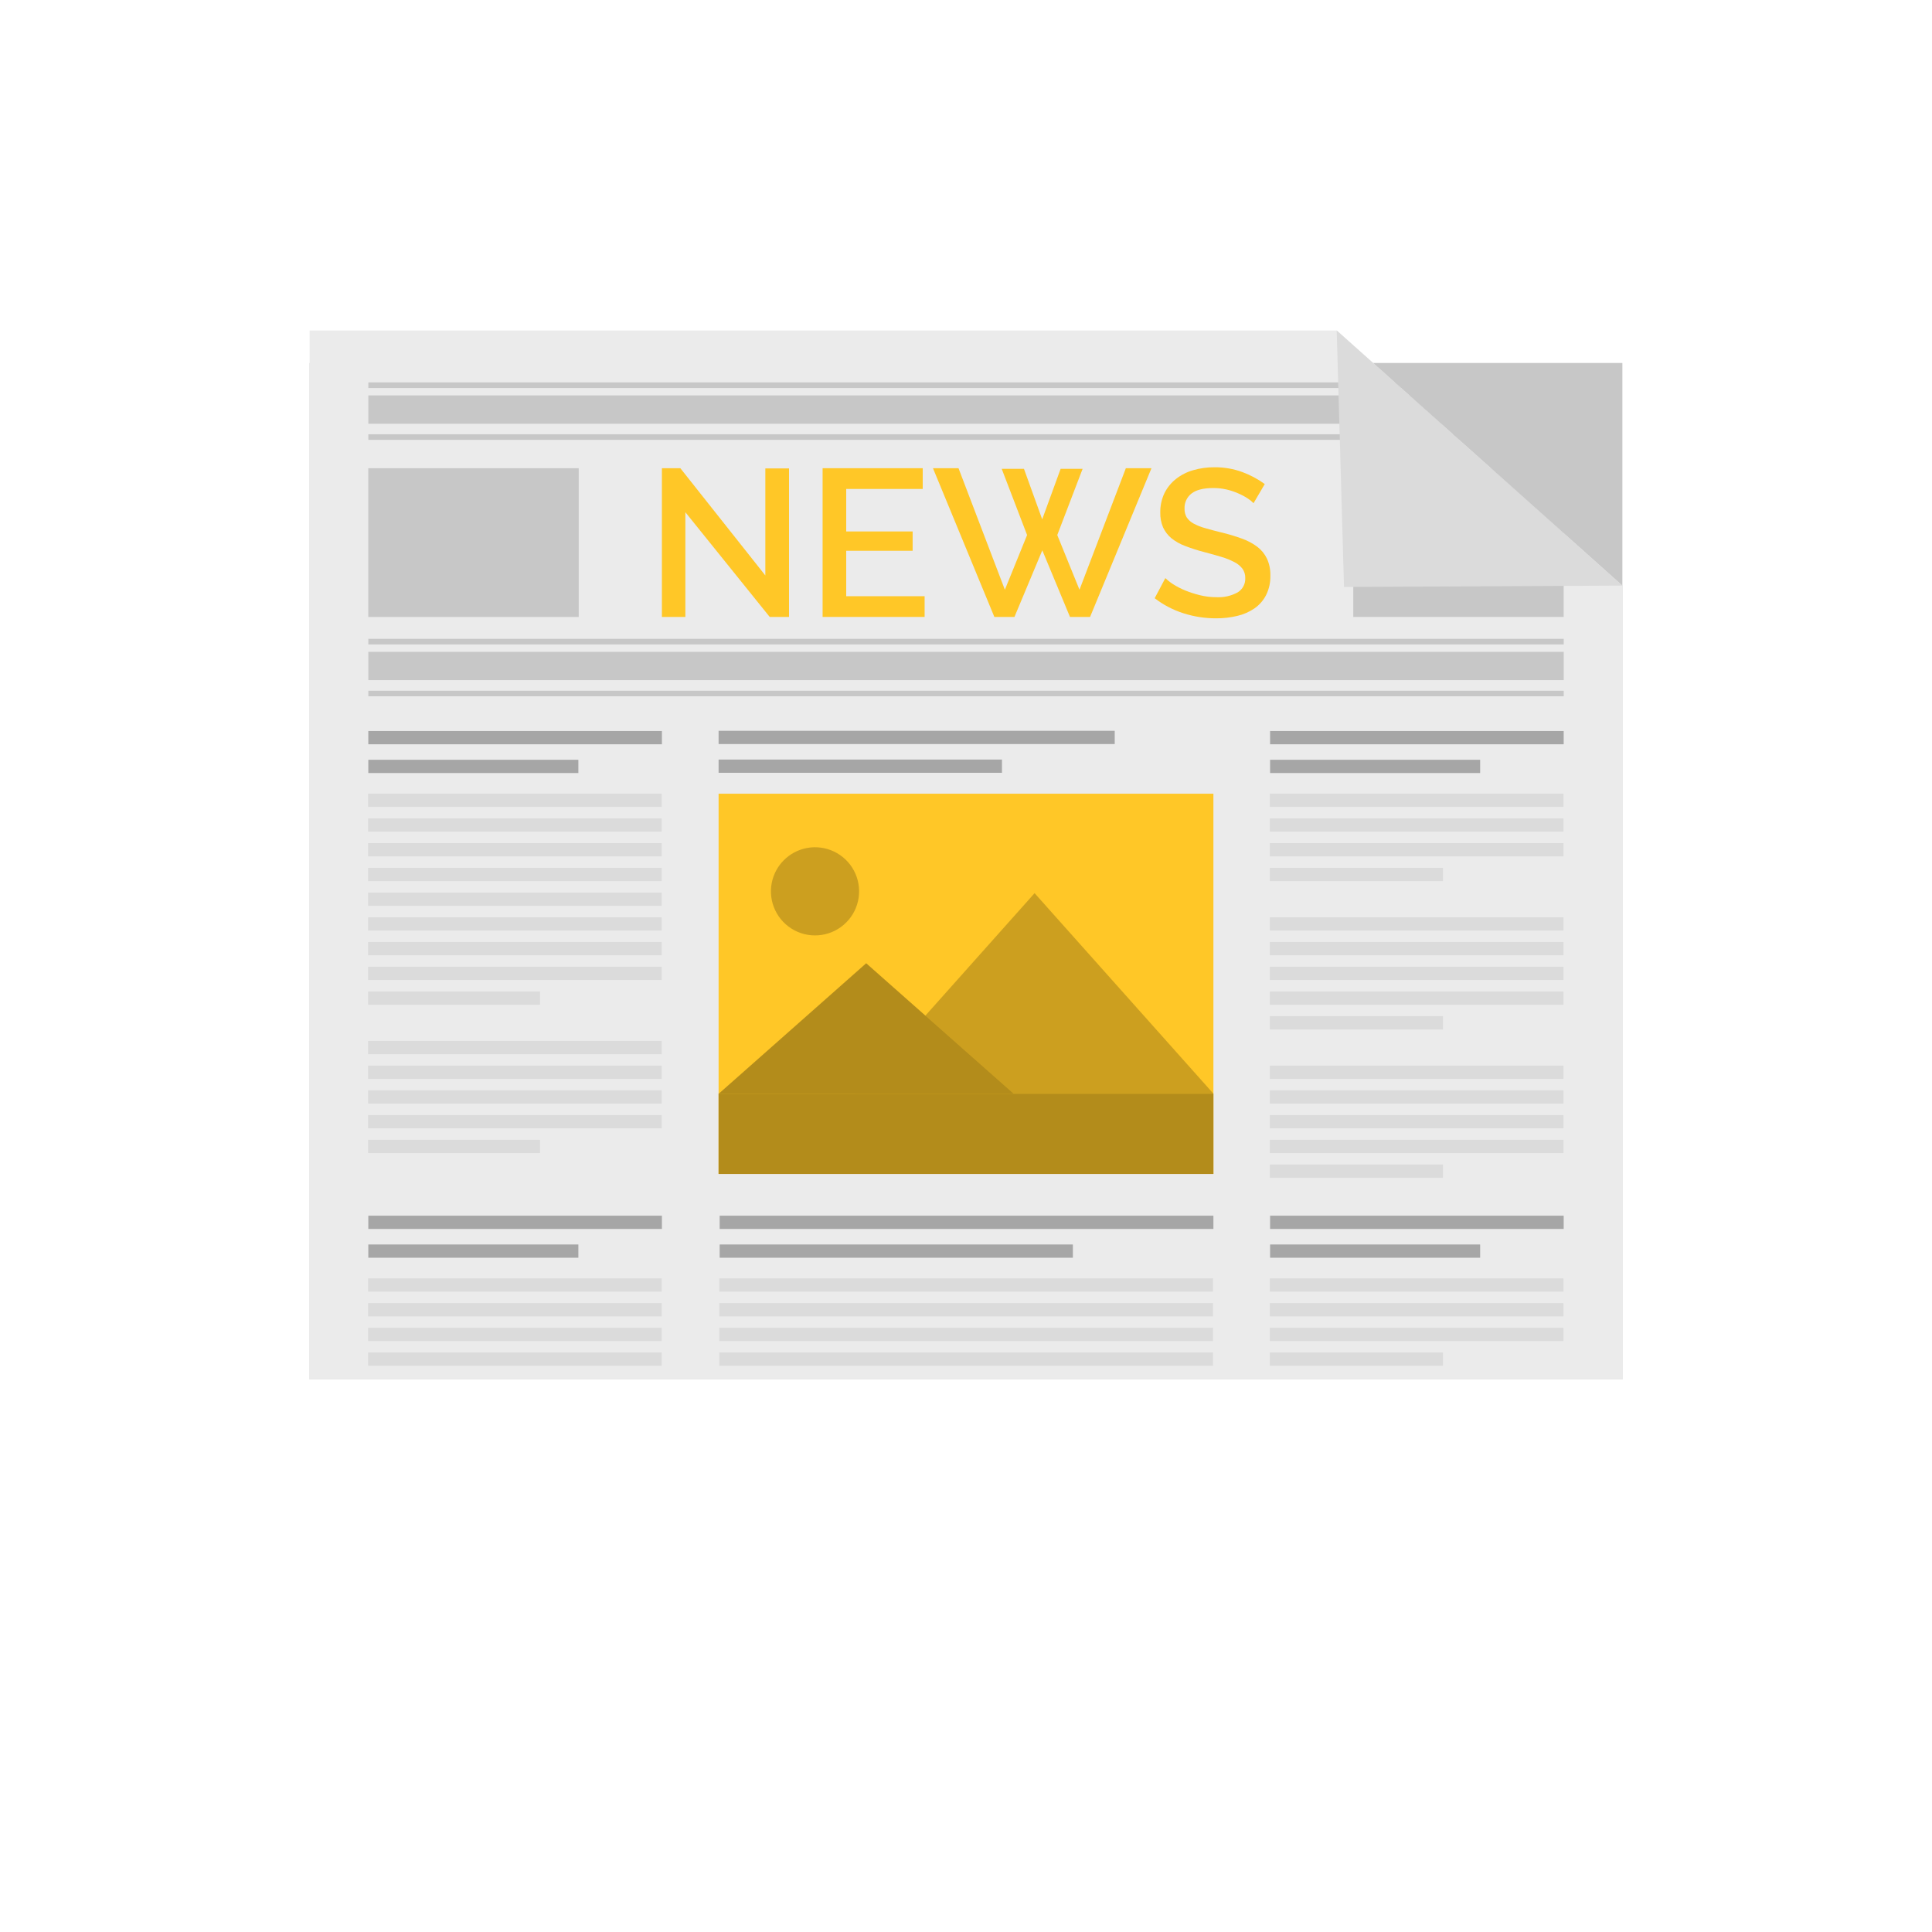
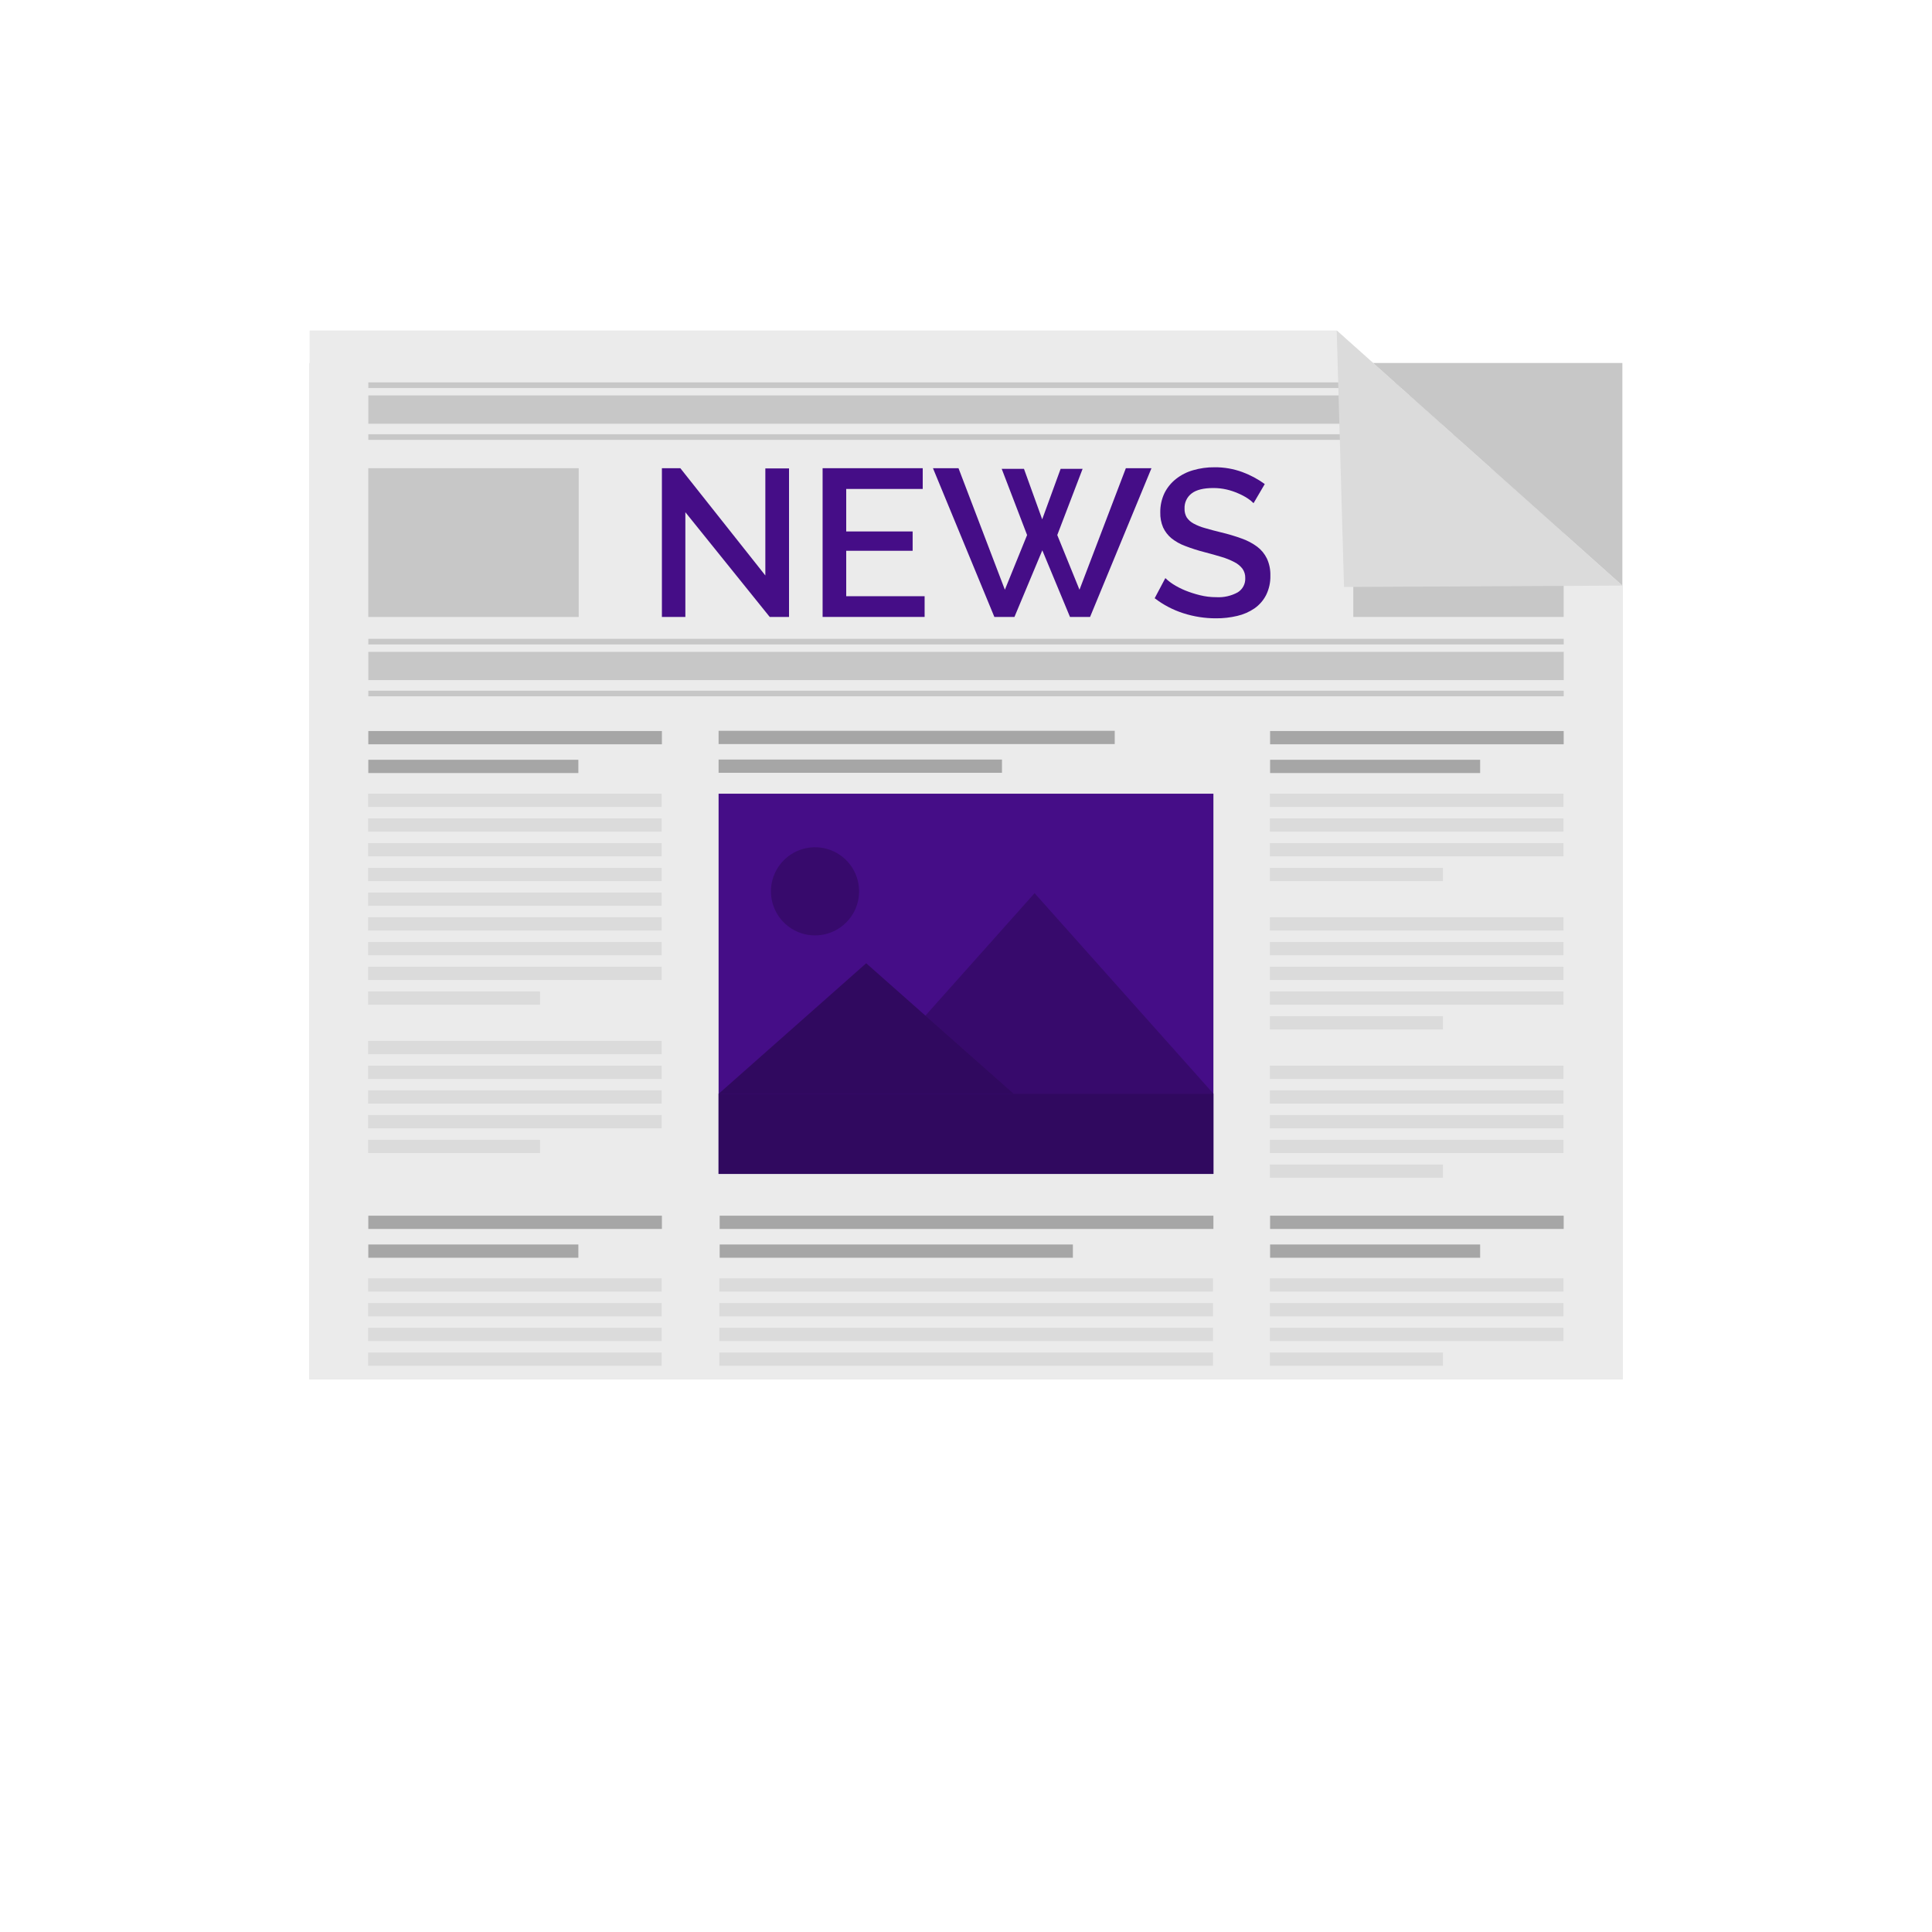
<svg xmlns="http://www.w3.org/2000/svg" viewBox="0 0 500 500">
-   <g id="freepik--Newspaper--inject-162">
+   <g id="freepik--Newspaper--inject-79">
    <rect x="80.13" y="93.94" width="339.74" height="263.05" style="fill:#c7c7c7" />
    <polygon points="419.87 356.99 80.13 356.99 80.13 85.53 345.94 85.53 419.87 151.55 419.87 356.99" style="fill:#ebebeb" />
-     <path d="M177.37,132.56v27.1H171.3V121.17h4.77l22,27.76V121.22h6.13v38.44h-5Z" style="fill:#FFC727" />
-     <path d="M239.29,154.3v5.36h-26.4V121.17H238.8v5.37H219v11h17.19v5H219V154.3Z" style="fill:#FFC727" />
-     <path d="M259.24,121.33H265l4.72,13.07,4.77-13.07h5.69l-6.56,17.14,5.75,14.15,12-31.45H298l-15.89,38.49h-5.2l-7.16-17.24-7.21,17.24h-5.2l-15.89-38.49h6.61l12,31.45,5.75-14.15Z" style="fill:#FFC727" />
-     <path d="M324.42,130.22a8.84,8.84,0,0,0-1.58-1.27,15,15,0,0,0-2.41-1.27,16.93,16.93,0,0,0-3-1,15.23,15.23,0,0,0-3.38-.38q-3.86,0-5.67,1.41a4.67,4.67,0,0,0-1.82,3.9,4.25,4.25,0,0,0,.57,2.31,5,5,0,0,0,1.76,1.57,13.77,13.77,0,0,0,3,1.19q1.79.53,4.17,1.11a47.39,47.39,0,0,1,5.29,1.58,15.06,15.06,0,0,1,4,2.11,8.46,8.46,0,0,1,2.52,3.06,9.92,9.92,0,0,1,.9,4.42,10.73,10.73,0,0,1-1.11,5.05,9.52,9.52,0,0,1-3,3.44,13.14,13.14,0,0,1-4.47,1.95,22.83,22.83,0,0,1-5.48.62,27.44,27.44,0,0,1-8.48-1.32,24.33,24.33,0,0,1-7.4-3.88l2.76-5.21a13.22,13.22,0,0,0,2,1.58,20.2,20.2,0,0,0,3.09,1.6,27.75,27.75,0,0,0,3.83,1.24,17.24,17.24,0,0,0,4.28.52,10.27,10.27,0,0,0,5.53-1.25,4.1,4.1,0,0,0,1.95-3.69,4,4,0,0,0-.73-2.44,6.15,6.15,0,0,0-2.09-1.7,18.06,18.06,0,0,0-3.3-1.33c-1.31-.4-2.79-.82-4.45-1.25a44.78,44.78,0,0,1-5-1.6,12.77,12.77,0,0,1-3.55-2,8.09,8.09,0,0,1-2.14-2.79,9.27,9.27,0,0,1-.73-3.88,11.26,11.26,0,0,1,1.08-5,10.76,10.76,0,0,1,3-3.68,12.73,12.73,0,0,1,4.42-2.25,19.15,19.15,0,0,1,5.53-.76,20.33,20.33,0,0,1,7.21,1.24,24.17,24.17,0,0,1,5.8,3.1Z" style="fill:#FFC727" />
+     <path d="M177.37,132.56v27.1H171.3V121.17h4.77l22,27.76V121.22h6.13v38.44h-5Z" style="fill:#450D87" />
+     <path d="M239.29,154.3v5.36h-26.4V121.17H238.8v5.37H219v11h17.19v5H219V154.3Z" style="fill:#450D87" />
+     <path d="M259.24,121.33H265l4.72,13.07,4.77-13.07h5.69l-6.56,17.14,5.75,14.15,12-31.45H298l-15.89,38.49h-5.2l-7.16-17.24-7.21,17.24h-5.2l-15.89-38.49h6.61l12,31.45,5.75-14.15Z" style="fill:#450D87" />
+     <path d="M324.42,130.22a8.84,8.84,0,0,0-1.58-1.27,15,15,0,0,0-2.41-1.27,16.93,16.93,0,0,0-3-1,15.23,15.23,0,0,0-3.38-.38q-3.86,0-5.67,1.41a4.67,4.67,0,0,0-1.82,3.9,4.25,4.25,0,0,0,.57,2.31,5,5,0,0,0,1.76,1.57,13.77,13.77,0,0,0,3,1.19q1.79.53,4.17,1.11a47.39,47.39,0,0,1,5.29,1.58,15.06,15.06,0,0,1,4,2.11,8.46,8.46,0,0,1,2.52,3.06,9.92,9.92,0,0,1,.9,4.42,10.73,10.73,0,0,1-1.11,5.05,9.52,9.52,0,0,1-3,3.44,13.14,13.14,0,0,1-4.47,1.95,22.83,22.83,0,0,1-5.48.62,27.44,27.44,0,0,1-8.48-1.32,24.33,24.33,0,0,1-7.4-3.88l2.76-5.21a13.22,13.22,0,0,0,2,1.58,20.2,20.2,0,0,0,3.09,1.6,27.75,27.75,0,0,0,3.83,1.24,17.24,17.24,0,0,0,4.28.52,10.27,10.27,0,0,0,5.53-1.25,4.1,4.1,0,0,0,1.95-3.69,4,4,0,0,0-.73-2.44,6.15,6.15,0,0,0-2.09-1.7,18.06,18.06,0,0,0-3.3-1.33c-1.31-.4-2.79-.82-4.45-1.25a44.78,44.78,0,0,1-5-1.6,12.77,12.77,0,0,1-3.55-2,8.09,8.09,0,0,1-2.14-2.79,9.27,9.27,0,0,1-.73-3.88,11.26,11.26,0,0,1,1.08-5,10.76,10.76,0,0,1,3-3.68,12.73,12.73,0,0,1,4.42-2.25,19.15,19.15,0,0,1,5.53-.76,20.33,20.33,0,0,1,7.21,1.24,24.17,24.17,0,0,1,5.8,3.1Z" style="fill:#450D87" />
    <polygon points="372.97 109.66 95.32 109.66 95.32 102.34 364.77 102.34 372.97 109.66" style="fill:#c7c7c7" />
    <polygon points="362.61 100.42 95.32 100.42 95.32 98.96 360.99 98.96 362.61 100.42" style="fill:#c7c7c7" />
    <polygon points="377.65 113.84 95.32 113.84 95.32 112.39 376.02 112.39 377.65 113.84" style="fill:#c7c7c7" />
    <rect x="95.32" y="168.7" width="309.37" height="7.31" style="fill:#c7c7c7" />
    <rect x="95.32" y="165.33" width="309.37" height="1.45" style="fill:#c7c7c7" />
    <rect x="95.32" y="178.76" width="309.37" height="1.44" style="fill:#c7c7c7" />
    <rect x="95.31" y="121.17" width="54.46" height="38.5" style="fill:#c7c7c7" />
    <polygon points="404.68 137.98 404.68 159.66 350.23 159.66 350.23 121.18 385.87 121.18 404.68 137.98" style="fill:#c7c7c7" />
-     <rect x="185.97" y="205.42" width="128.06" height="98.4" transform="translate(500 509.23) rotate(180)" style="fill:#FFC727" />
+     <rect x="185.97" y="205.42" width="128.06" height="98.4" transform="translate(500 509.23) rotate(180)" style="fill:#450D87" />
    <path d="M199.73,228.48a11.41,11.41,0,1,0,9-9A11.43,11.43,0,0,0,199.73,228.48Z" style="opacity:0.2" />
    <polygon points="221.48 283.04 314.03 283.04 267.75 231.15 221.48 283.04" style="opacity:0.2" />
-     <polygon points="185.97 283.09 262.38 283.09 224.17 249.29 185.97 283.09" style="fill:#FFC727" />
+     <polygon points="185.97 283.09 262.38 283.09 224.17 249.29 185.97 283.09" style="fill:#450D87" />
    <polygon points="185.97 283.09 262.38 283.09 224.17 249.29 185.97 283.09" style="opacity:0.3" />
-     <rect x="185.97" y="283.04" width="128.06" height="20.77" style="fill:#FFC727" />
+     <rect x="185.97" y="283.04" width="128.06" height="20.77" style="fill:#450D87" />
    <rect x="185.97" y="283.04" width="128.06" height="20.77" style="opacity:0.3" />
    <rect x="185.97" y="189.13" width="102.52" height="3.43" style="fill:#a6a6a6" />
    <rect x="185.97" y="196.57" width="73.34" height="3.43" style="fill:#a6a6a6" />
    <rect x="95.32" y="189.19" width="75.98" height="3.43" style="fill:#a6a6a6" />
    <rect x="95.26" y="205.4" width="75.98" height="3.43" style="fill:#dbdbdb" />
    <rect x="95.26" y="211.8" width="75.98" height="3.43" style="fill:#dbdbdb" />
    <rect x="95.26" y="218.2" width="75.98" height="3.43" style="fill:#dbdbdb" />
    <rect x="95.26" y="224.6" width="75.98" height="3.43" style="fill:#dbdbdb" />
    <rect x="95.26" y="231" width="75.98" height="3.43" style="fill:#dbdbdb" />
    <rect x="95.26" y="237.39" width="75.98" height="3.43" style="fill:#dbdbdb" />
    <rect x="95.26" y="243.79" width="75.98" height="3.43" style="fill:#dbdbdb" />
    <rect x="95.26" y="250.19" width="75.98" height="3.43" style="fill:#dbdbdb" />
    <rect x="95.26" y="256.59" width="44.5" height="3.43" style="fill:#dbdbdb" />
    <rect x="95.26" y="269.39" width="75.98" height="3.43" style="fill:#dbdbdb" />
    <rect x="95.26" y="275.79" width="75.98" height="3.43" style="fill:#dbdbdb" />
    <rect x="95.26" y="282.18" width="75.98" height="3.43" style="fill:#dbdbdb" />
    <rect x="95.26" y="288.58" width="75.98" height="3.43" style="fill:#dbdbdb" />
    <rect x="95.26" y="294.98" width="44.5" height="3.43" style="fill:#dbdbdb" />
    <rect x="95.32" y="196.63" width="54.36" height="3.43" style="fill:#a6a6a6" />
    <rect x="328.7" y="189.19" width="75.98" height="3.43" style="fill:#a6a6a6" />
    <rect x="328.64" y="205.4" width="75.98" height="3.43" style="fill:#dbdbdb" />
    <rect x="328.64" y="211.8" width="75.98" height="3.43" style="fill:#dbdbdb" />
    <rect x="328.64" y="218.2" width="75.98" height="3.43" style="fill:#dbdbdb" />
    <rect x="328.64" y="224.6" width="44.8" height="3.43" style="fill:#dbdbdb" />
    <rect x="328.64" y="237.39" width="75.98" height="3.43" style="fill:#dbdbdb" />
    <rect x="328.64" y="243.79" width="75.98" height="3.43" style="fill:#dbdbdb" />
    <rect x="328.64" y="250.19" width="75.98" height="3.43" style="fill:#dbdbdb" />
    <rect x="328.64" y="256.59" width="75.98" height="3.43" style="fill:#dbdbdb" />
    <rect x="328.64" y="262.99" width="44.8" height="3.43" style="fill:#dbdbdb" />
    <rect x="328.64" y="275.79" width="75.98" height="3.43" style="fill:#dbdbdb" />
    <rect x="328.64" y="282.18" width="75.98" height="3.43" style="fill:#dbdbdb" />
    <rect x="328.64" y="288.58" width="75.98" height="3.43" style="fill:#dbdbdb" />
    <rect x="328.64" y="294.98" width="75.98" height="3.43" style="fill:#dbdbdb" />
    <rect x="328.64" y="301.38" width="44.8" height="3.43" style="fill:#dbdbdb" />
    <rect x="328.7" y="196.63" width="54.36" height="3.43" style="fill:#a6a6a6" />
    <rect x="95.32" y="314.62" width="75.98" height="3.43" style="fill:#a6a6a6" />
    <rect x="95.26" y="330.84" width="75.98" height="3.43" style="fill:#dbdbdb" />
    <rect x="95.26" y="337.24" width="75.98" height="3.43" style="fill:#dbdbdb" />
    <rect x="95.26" y="343.63" width="75.98" height="3.43" style="fill:#dbdbdb" />
    <rect x="95.26" y="350.03" width="75.98" height="3.43" style="fill:#dbdbdb" />
    <rect x="95.32" y="322.07" width="54.36" height="3.43" style="fill:#a6a6a6" />
    <rect x="186.25" y="314.62" width="127.78" height="3.43" style="fill:#a6a6a6" />
    <rect x="186.15" y="330.84" width="127.78" height="3.43" style="fill:#dbdbdb" />
    <rect x="186.15" y="337.24" width="127.78" height="3.43" style="fill:#dbdbdb" />
    <rect x="186.15" y="343.63" width="127.78" height="3.43" style="fill:#dbdbdb" />
    <rect x="186.15" y="350.03" width="127.78" height="3.43" style="fill:#dbdbdb" />
    <rect x="186.25" y="322.07" width="91.41" height="3.43" style="fill:#a6a6a6" />
    <rect x="328.7" y="314.62" width="75.98" height="3.43" style="fill:#a6a6a6" />
    <rect x="328.64" y="330.84" width="75.98" height="3.43" style="fill:#dbdbdb" />
    <rect x="328.64" y="337.24" width="75.98" height="3.43" style="fill:#dbdbdb" />
    <rect x="328.64" y="343.63" width="75.98" height="3.43" style="fill:#dbdbdb" />
    <rect x="328.64" y="350.03" width="44.8" height="3.43" style="fill:#dbdbdb" />
    <rect x="328.7" y="322.07" width="54.36" height="3.43" style="fill:#a6a6a6" />
    <polygon points="345.94 85.53 347.83 151.91 419.87 151.55 345.94 85.53" style="fill:#dbdbdb" />
  </g>
</svg>
